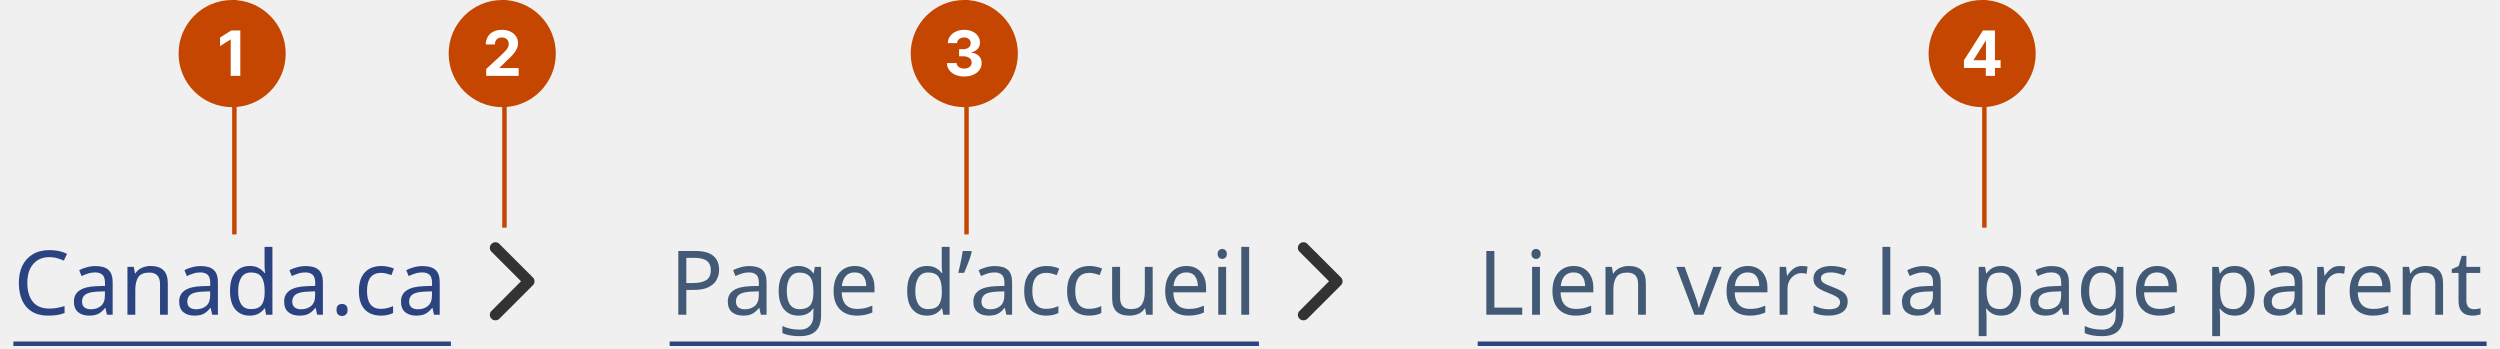
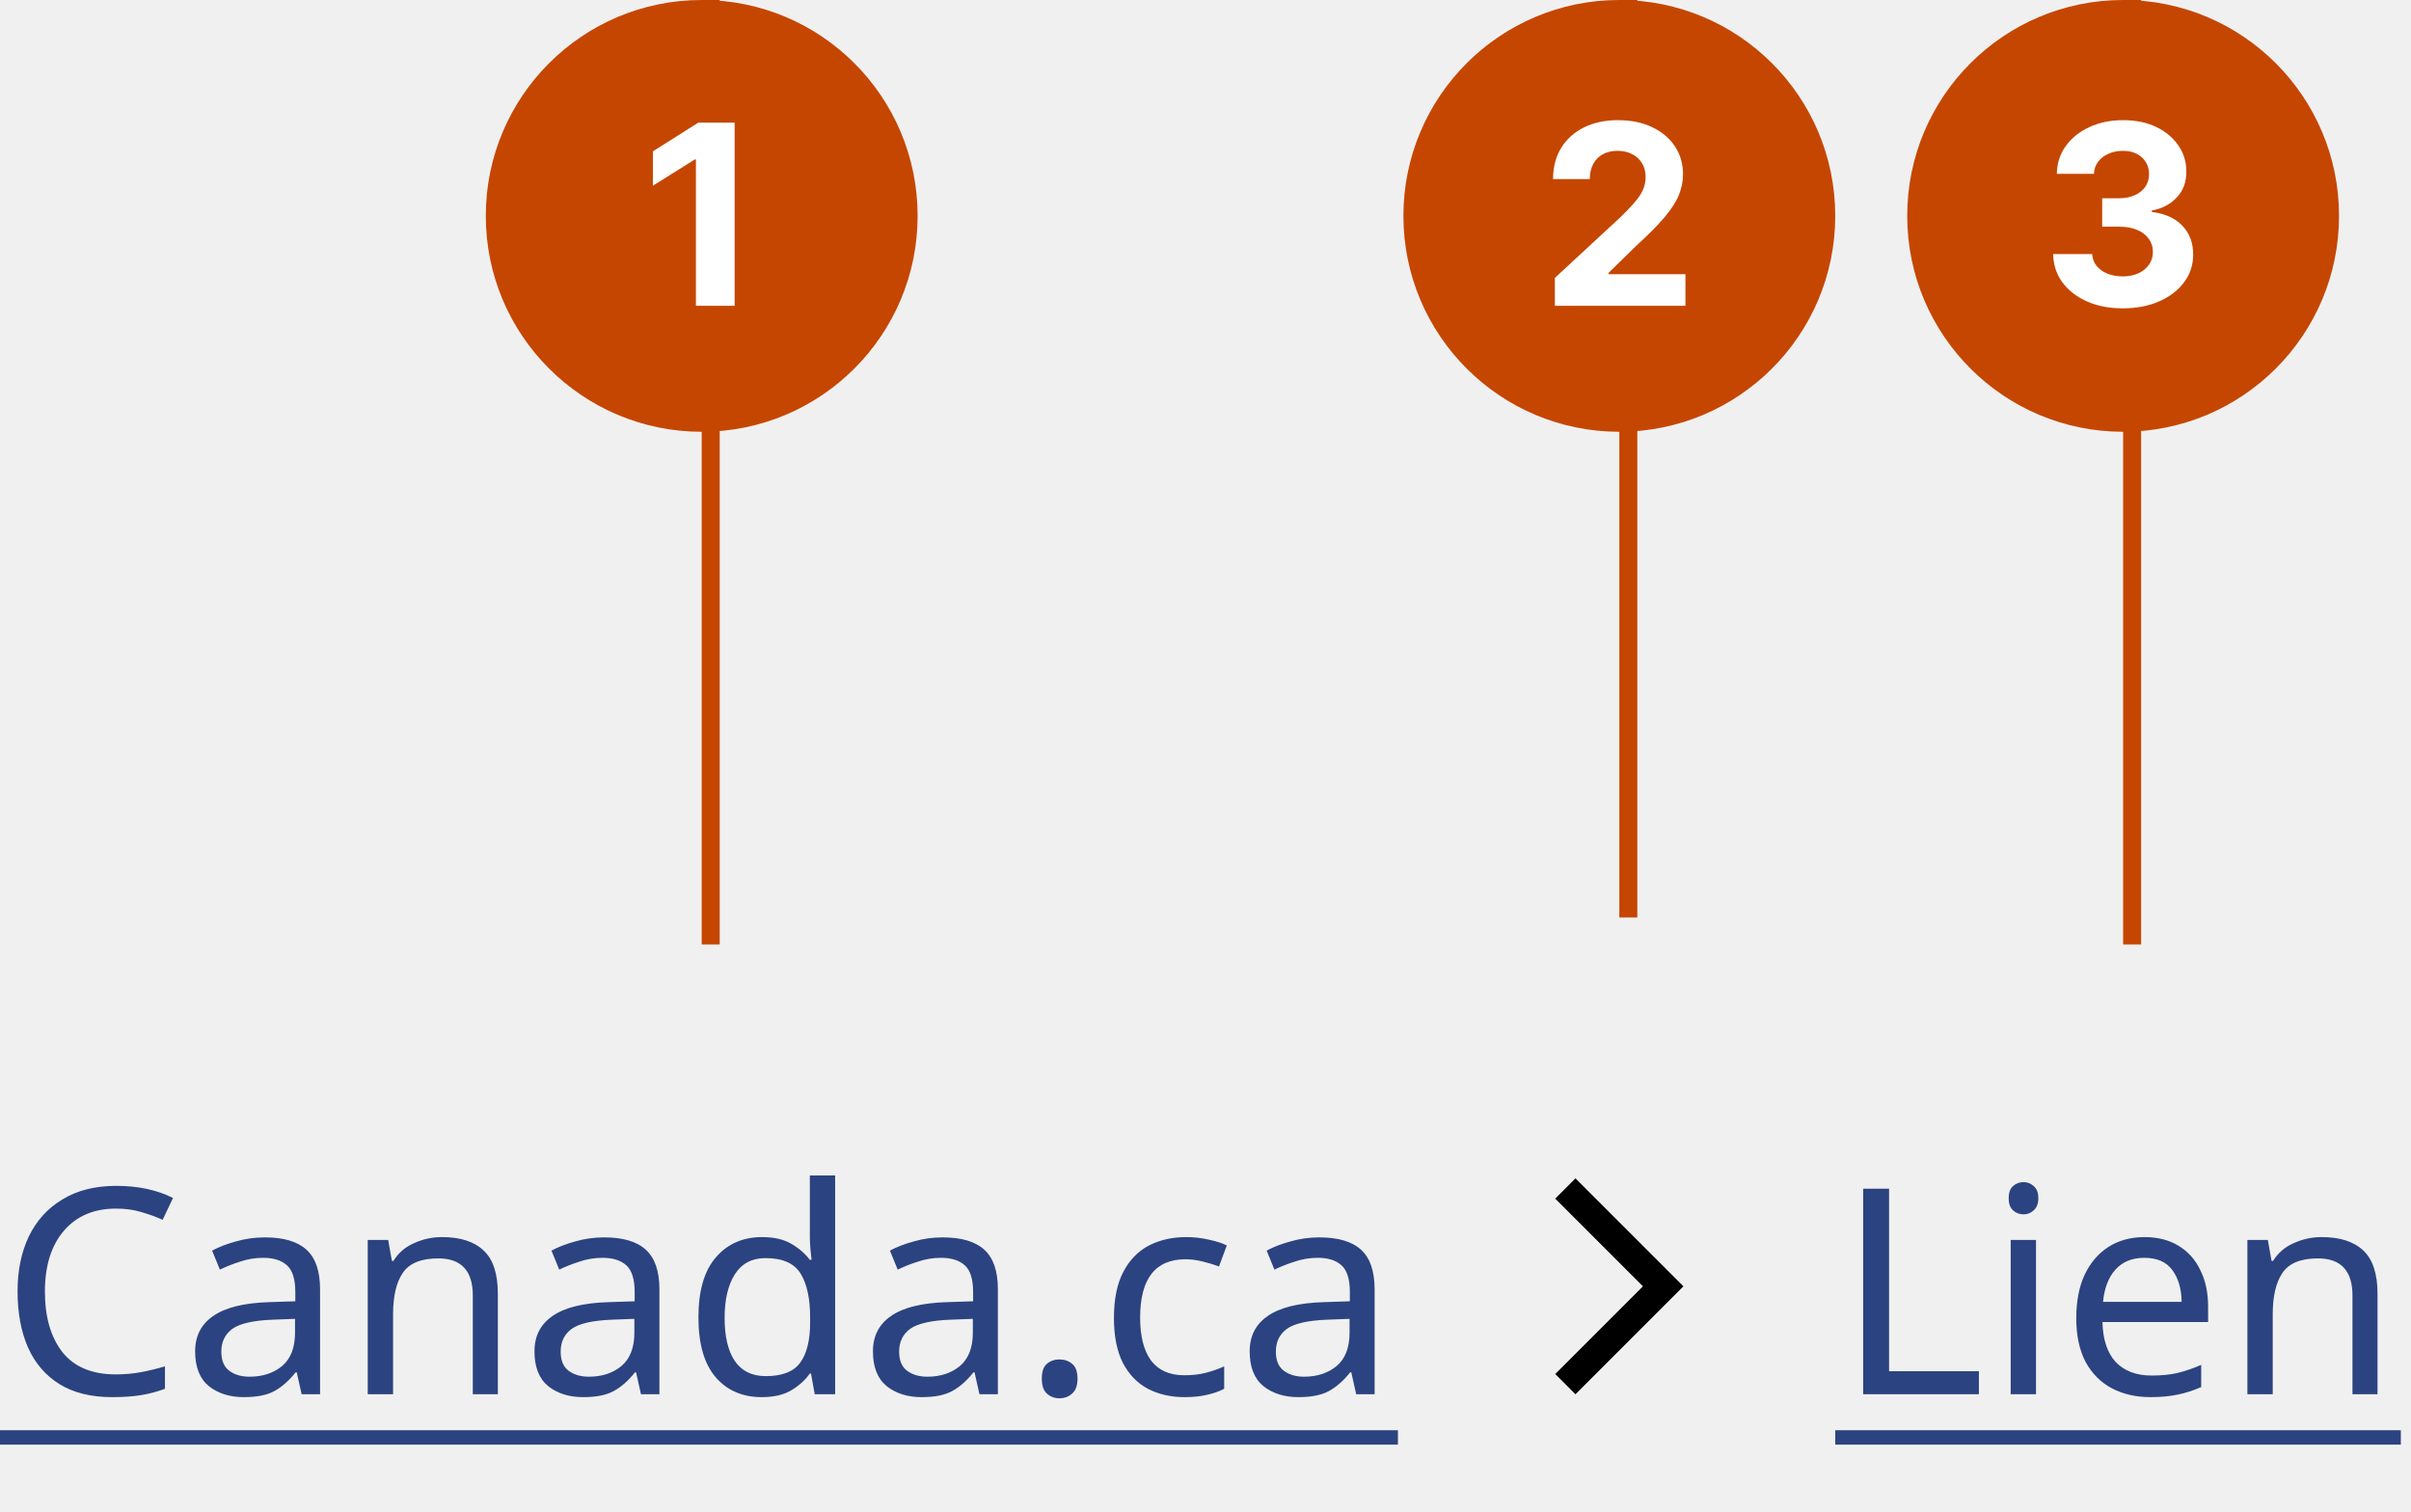
- <svg xmlns="http://www.w3.org/2000/svg" width="560" height="78" viewBox="0 0 560 78" fill="none">
-   <path d="M11.06 57.6C9.527 57.6 8.32 58.113 7.44 59.14C6.56 60.167 6.12 61.573 6.12 63.36C6.12 65.133 6.527 66.54 7.34 67.58C8.167 68.607 9.4 69.12 11.04 69.12C11.667 69.12 12.26 69.067 12.82 68.96C13.38 68.853 13.927 68.72 14.46 68.56V70.12C13.927 70.32 13.373 70.467 12.8 70.56C12.24 70.653 11.567 70.7 10.78 70.7C9.327 70.7 8.113 70.4 7.14 69.8C6.167 69.2 5.433 68.347 4.94 67.24C4.46 66.133 4.22 64.833 4.22 63.34C4.22 61.9 4.48 60.633 5 59.54C5.533 58.433 6.313 57.573 7.34 56.96C8.367 56.333 9.613 56.02 11.08 56.02C12.587 56.02 13.9 56.3 15.02 56.86L14.3 58.38C13.86 58.18 13.367 58 12.82 57.84C12.287 57.68 11.7 57.6 11.06 57.6ZM21.397 59.6C22.703 59.6 23.67 59.887 24.297 60.46C24.923 61.033 25.237 61.947 25.237 63.2V70.5H23.957L23.617 68.98H23.537C23.07 69.567 22.577 70 22.057 70.28C21.55 70.56 20.843 70.7 19.937 70.7C18.963 70.7 18.157 70.447 17.517 69.94C16.877 69.42 16.557 68.613 16.557 67.52C16.557 66.453 16.977 65.633 17.817 65.06C18.657 64.473 19.95 64.153 21.697 64.1L23.517 64.04V63.4C23.517 62.507 23.323 61.887 22.937 61.54C22.55 61.193 22.003 61.02 21.297 61.02C20.737 61.02 20.203 61.107 19.697 61.28C19.19 61.44 18.717 61.627 18.277 61.84L17.737 60.52C18.203 60.267 18.757 60.053 19.397 59.88C20.037 59.693 20.703 59.6 21.397 59.6ZM21.917 65.32C20.583 65.373 19.657 65.587 19.137 65.96C18.63 66.333 18.377 66.86 18.377 67.54C18.377 68.14 18.557 68.58 18.917 68.86C19.29 69.14 19.763 69.28 20.337 69.28C21.243 69.28 21.997 69.033 22.597 68.54C23.197 68.033 23.497 67.26 23.497 66.22V65.26L21.917 65.32ZM33.708 59.58C34.988 59.58 35.954 59.893 36.608 60.52C37.261 61.133 37.588 62.133 37.588 63.52V70.5H35.848V63.64C35.848 61.92 35.048 61.06 33.448 61.06C32.261 61.06 31.441 61.393 30.988 62.06C30.534 62.727 30.308 63.687 30.308 64.94V70.5H28.548V59.78H29.968L30.228 61.24H30.328C30.674 60.68 31.154 60.267 31.768 60C32.381 59.72 33.028 59.58 33.708 59.58ZM44.971 59.6C46.278 59.6 47.244 59.887 47.871 60.46C48.498 61.033 48.811 61.947 48.811 63.2V70.5H47.531L47.191 68.98H47.111C46.644 69.567 46.151 70 45.631 70.28C45.124 70.56 44.418 70.7 43.511 70.7C42.538 70.7 41.731 70.447 41.091 69.94C40.451 69.42 40.131 68.613 40.131 67.52C40.131 66.453 40.551 65.633 41.391 65.06C42.231 64.473 43.524 64.153 45.271 64.1L47.091 64.04V63.4C47.091 62.507 46.898 61.887 46.511 61.54C46.124 61.193 45.578 61.02 44.871 61.02C44.311 61.02 43.778 61.107 43.271 61.28C42.764 61.44 42.291 61.627 41.851 61.84L41.311 60.52C41.778 60.267 42.331 60.053 42.971 59.88C43.611 59.693 44.278 59.6 44.971 59.6ZM45.491 65.32C44.158 65.373 43.231 65.587 42.711 65.96C42.204 66.333 41.951 66.86 41.951 67.54C41.951 68.14 42.131 68.58 42.491 68.86C42.864 69.14 43.338 69.28 43.911 69.28C44.818 69.28 45.571 69.033 46.171 68.54C46.771 68.033 47.071 67.26 47.071 66.22V65.26L45.491 65.32ZM55.922 70.7C54.589 70.7 53.522 70.24 52.722 69.32C51.922 68.387 51.522 67 51.522 65.16C51.522 63.32 51.922 61.933 52.722 61C53.535 60.053 54.608 59.58 55.942 59.58C56.769 59.58 57.442 59.733 57.962 60.04C58.495 60.347 58.928 60.72 59.262 61.16H59.382C59.368 60.987 59.342 60.733 59.302 60.4C59.275 60.053 59.262 59.78 59.262 59.58V55.3H61.022V70.5H59.602L59.342 69.06H59.262C58.942 69.513 58.515 69.9 57.982 70.22C57.449 70.54 56.762 70.7 55.922 70.7ZM56.202 69.24C57.335 69.24 58.129 68.933 58.582 68.32C59.048 67.693 59.282 66.753 59.282 65.5V65.18C59.282 63.847 59.062 62.827 58.622 62.12C58.182 61.4 57.368 61.04 56.182 61.04C55.235 61.04 54.522 61.42 54.042 62.18C53.575 62.927 53.342 63.933 53.342 65.2C53.342 66.48 53.575 67.473 54.042 68.18C54.522 68.887 55.242 69.24 56.202 69.24ZM68.487 59.6C69.793 59.6 70.76 59.887 71.387 60.46C72.013 61.033 72.327 61.947 72.327 63.2V70.5H71.047L70.707 68.98H70.627C70.16 69.567 69.667 70 69.147 70.28C68.64 70.56 67.933 70.7 67.027 70.7C66.053 70.7 65.247 70.447 64.607 69.94C63.967 69.42 63.647 68.613 63.647 67.52C63.647 66.453 64.067 65.633 64.907 65.06C65.747 64.473 67.04 64.153 68.787 64.1L70.607 64.04V63.4C70.607 62.507 70.413 61.887 70.027 61.54C69.64 61.193 69.093 61.02 68.387 61.02C67.827 61.02 67.293 61.107 66.787 61.28C66.28 61.44 65.807 61.627 65.367 61.84L64.827 60.52C65.293 60.267 65.847 60.053 66.487 59.88C67.127 59.693 67.793 59.6 68.487 59.6ZM69.007 65.32C67.673 65.373 66.747 65.587 66.227 65.96C65.72 66.333 65.467 66.86 65.467 67.54C65.467 68.14 65.647 68.58 66.007 68.86C66.38 69.14 66.853 69.28 67.427 69.28C68.333 69.28 69.087 69.033 69.687 68.54C70.287 68.033 70.587 67.26 70.587 66.22V65.26L69.007 65.32ZM75.377 69.42C75.377 68.927 75.498 68.58 75.737 68.38C75.978 68.18 76.264 68.08 76.597 68.08C76.944 68.08 77.237 68.18 77.478 68.38C77.731 68.58 77.858 68.927 77.858 69.42C77.858 69.9 77.731 70.247 77.478 70.46C77.237 70.673 76.944 70.78 76.597 70.78C76.264 70.78 75.978 70.673 75.737 70.46C75.498 70.247 75.377 69.9 75.377 69.42ZM85.289 70.7C84.342 70.7 83.496 70.507 82.749 70.12C82.016 69.733 81.436 69.133 81.009 68.32C80.596 67.507 80.389 66.467 80.389 65.2C80.389 63.88 80.609 62.807 81.049 61.98C81.489 61.153 82.082 60.547 82.829 60.16C83.589 59.773 84.449 59.58 85.409 59.58C85.956 59.58 86.482 59.64 86.989 59.76C87.496 59.867 87.909 60 88.229 60.16L87.689 61.62C87.369 61.5 86.996 61.387 86.569 61.28C86.142 61.173 85.742 61.12 85.369 61.12C83.262 61.12 82.209 62.473 82.209 65.18C82.209 66.473 82.462 67.467 82.969 68.16C83.489 68.84 84.256 69.18 85.269 69.18C85.856 69.18 86.369 69.12 86.809 69C87.262 68.88 87.676 68.733 88.049 68.56V70.12C87.689 70.307 87.289 70.447 86.849 70.54C86.422 70.647 85.902 70.7 85.289 70.7ZM94.658 59.6C95.965 59.6 96.932 59.887 97.558 60.46C98.185 61.033 98.498 61.947 98.498 63.2V70.5H97.218L96.878 68.98H96.798C96.332 69.567 95.838 70 95.318 70.28C94.812 70.56 94.105 70.7 93.198 70.7C92.225 70.7 91.418 70.447 90.778 69.94C90.138 69.42 89.818 68.613 89.818 67.52C89.818 66.453 90.238 65.633 91.078 65.06C91.918 64.473 93.212 64.153 94.958 64.1L96.778 64.04V63.4C96.778 62.507 96.585 61.887 96.198 61.54C95.812 61.193 95.265 61.02 94.558 61.02C93.998 61.02 93.465 61.107 92.958 61.28C92.452 61.44 91.978 61.627 91.538 61.84L90.998 60.52C91.465 60.267 92.018 60.053 92.658 59.88C93.298 59.693 93.965 59.6 94.658 59.6ZM95.178 65.32C93.845 65.373 92.918 65.587 92.398 65.96C91.892 66.333 91.638 66.86 91.638 67.54C91.638 68.14 91.818 68.58 92.178 68.86C92.552 69.14 93.025 69.28 93.598 69.28C94.505 69.28 95.258 69.033 95.858 68.54C96.458 68.033 96.758 67.26 96.758 66.22V65.26L95.178 65.32Z" fill="#2B4380" />
-   <line x1="3" y1="77" x2="101" y2="77" stroke="#2B4380" />
-   <path d="M111 71.75C110.648 71.75 110.336 71.633 110.102 71.398C109.594 70.93 109.594 70.109 110.102 69.641L116.703 63L110.102 56.398C109.594 55.93 109.594 55.109 110.102 54.641C110.57 54.133 111.391 54.133 111.859 54.641L119.359 62.141C119.867 62.609 119.867 63.43 119.359 63.898L111.859 71.398C111.625 71.633 111.312 71.75 111 71.75Z" fill="#333333" />
-   <path d="M155.72 56.22C157.587 56.22 158.947 56.587 159.8 57.32C160.653 58.053 161.08 59.087 161.08 60.42C161.08 61.207 160.9 61.947 160.54 62.64C160.193 63.32 159.6 63.873 158.76 64.3C157.933 64.727 156.807 64.94 155.38 64.94H153.74V70.5H151.94V56.22H155.72ZM155.56 57.76H153.74V63.4H155.18C156.54 63.4 157.553 63.18 158.22 62.74C158.887 62.3 159.22 61.553 159.22 60.5C159.22 59.58 158.927 58.893 158.34 58.44C157.753 57.987 156.827 57.76 155.56 57.76ZM167.869 59.6C169.176 59.6 170.143 59.887 170.769 60.46C171.396 61.033 171.709 61.947 171.709 63.2V70.5H170.429L170.089 68.98H170.009C169.543 69.567 169.049 70 168.529 70.28C168.023 70.56 167.316 70.7 166.409 70.7C165.436 70.7 164.629 70.447 163.989 69.94C163.349 69.42 163.029 68.613 163.029 67.52C163.029 66.453 163.449 65.633 164.289 65.06C165.129 64.473 166.423 64.153 168.169 64.1L169.989 64.04V63.4C169.989 62.507 169.796 61.887 169.409 61.54C169.023 61.193 168.476 61.02 167.769 61.02C167.209 61.02 166.676 61.107 166.169 61.28C165.663 61.44 165.189 61.627 164.749 61.84L164.209 60.52C164.676 60.267 165.229 60.053 165.869 59.88C166.509 59.693 167.176 59.6 167.869 59.6ZM168.389 65.32C167.056 65.373 166.129 65.587 165.609 65.96C165.103 66.333 164.849 66.86 164.849 67.54C164.849 68.14 165.029 68.58 165.389 68.86C165.763 69.14 166.236 69.28 166.809 69.28C167.716 69.28 168.469 69.033 169.069 68.54C169.669 68.033 169.969 67.26 169.969 66.22V65.26L168.389 65.32ZM178.82 59.58C179.527 59.58 180.16 59.713 180.72 59.98C181.294 60.247 181.78 60.653 182.18 61.2H182.28L182.52 59.78H183.92V70.68C183.92 72.213 183.527 73.367 182.74 74.14C181.967 74.913 180.76 75.3 179.12 75.3C177.547 75.3 176.26 75.073 175.26 74.62V73C176.314 73.56 177.634 73.84 179.22 73.84C180.14 73.84 180.86 73.567 181.38 73.02C181.914 72.487 182.18 71.753 182.18 70.82V70.4C182.18 70.24 182.187 70.013 182.2 69.72C182.214 69.413 182.227 69.2 182.24 69.08H182.16C181.44 70.16 180.334 70.7 178.84 70.7C177.454 70.7 176.367 70.213 175.58 69.24C174.807 68.267 174.42 66.907 174.42 65.16C174.42 63.453 174.807 62.1 175.58 61.1C176.367 60.087 177.447 59.58 178.82 59.58ZM179.06 61.06C178.167 61.06 177.474 61.42 176.98 62.14C176.487 62.847 176.24 63.86 176.24 65.18C176.24 66.5 176.48 67.513 176.96 68.22C177.454 68.913 178.167 69.26 179.1 69.26C180.18 69.26 180.967 68.973 181.46 68.4C181.954 67.813 182.2 66.873 182.2 65.58V65.16C182.2 63.693 181.947 62.647 181.44 62.02C180.934 61.38 180.14 61.06 179.06 61.06ZM191.465 59.58C192.385 59.58 193.172 59.78 193.825 60.18C194.492 60.58 194.998 61.147 195.345 61.88C195.705 62.6 195.885 63.447 195.885 64.42V65.48H188.545C188.572 66.693 188.878 67.62 189.465 68.26C190.065 68.887 190.898 69.2 191.965 69.2C192.645 69.2 193.245 69.14 193.765 69.02C194.298 68.887 194.845 68.7 195.405 68.46V70C194.858 70.24 194.318 70.413 193.785 70.52C193.252 70.64 192.618 70.7 191.885 70.7C190.872 70.7 189.972 70.493 189.185 70.08C188.412 69.667 187.805 69.053 187.365 68.24C186.938 67.413 186.725 66.407 186.725 65.22C186.725 64.047 186.918 63.04 187.305 62.2C187.705 61.36 188.258 60.713 188.965 60.26C189.685 59.807 190.518 59.58 191.465 59.58ZM191.445 61.02C190.605 61.02 189.938 61.293 189.445 61.84C188.965 62.373 188.678 63.12 188.585 64.08H194.045C194.032 63.173 193.818 62.44 193.405 61.88C192.992 61.307 192.338 61.02 191.445 61.02ZM207.609 70.7C206.276 70.7 205.209 70.24 204.409 69.32C203.609 68.387 203.209 67 203.209 65.16C203.209 63.32 203.609 61.933 204.409 61C205.223 60.053 206.296 59.58 207.629 59.58C208.456 59.58 209.129 59.733 209.649 60.04C210.183 60.347 210.616 60.72 210.949 61.16H211.069C211.056 60.987 211.029 60.733 210.989 60.4C210.963 60.053 210.949 59.78 210.949 59.58V55.3H212.709V70.5H211.289L211.029 69.06H210.949C210.629 69.513 210.203 69.9 209.669 70.22C209.136 70.54 208.449 70.7 207.609 70.7ZM207.889 69.24C209.023 69.24 209.816 68.933 210.269 68.32C210.736 67.693 210.969 66.753 210.969 65.5V65.18C210.969 63.847 210.749 62.827 210.309 62.12C209.869 61.4 209.056 61.04 207.869 61.04C206.923 61.04 206.209 61.42 205.729 62.18C205.263 62.927 205.029 63.933 205.029 65.2C205.029 66.48 205.263 67.473 205.729 68.18C206.209 68.887 206.929 69.24 207.889 69.24ZM217.674 56.44C217.501 57.133 217.247 57.913 216.914 58.78C216.594 59.633 216.274 60.413 215.954 61.12H214.654C214.787 60.613 214.914 60.073 215.034 59.5C215.167 58.913 215.287 58.34 215.394 57.78C215.501 57.207 215.587 56.687 215.654 56.22H217.534L217.674 56.44ZM222.869 59.6C224.176 59.6 225.143 59.887 225.769 60.46C226.396 61.033 226.709 61.947 226.709 63.2V70.5H225.429L225.089 68.98H225.009C224.543 69.567 224.049 70 223.529 70.28C223.023 70.56 222.316 70.7 221.409 70.7C220.436 70.7 219.629 70.447 218.989 69.94C218.349 69.42 218.029 68.613 218.029 67.52C218.029 66.453 218.449 65.633 219.289 65.06C220.129 64.473 221.423 64.153 223.169 64.1L224.989 64.04V63.4C224.989 62.507 224.796 61.887 224.409 61.54C224.023 61.193 223.476 61.02 222.769 61.02C222.209 61.02 221.676 61.107 221.169 61.28C220.663 61.44 220.189 61.627 219.749 61.84L219.209 60.52C219.676 60.267 220.229 60.053 220.869 59.88C221.509 59.693 222.176 59.6 222.869 59.6ZM223.389 65.32C222.056 65.373 221.129 65.587 220.609 65.96C220.103 66.333 219.849 66.86 219.849 67.54C219.849 68.14 220.029 68.58 220.389 68.86C220.763 69.14 221.236 69.28 221.809 69.28C222.716 69.28 223.469 69.033 224.069 68.54C224.669 68.033 224.969 67.26 224.969 66.22V65.26L223.389 65.32ZM234.32 70.7C233.374 70.7 232.527 70.507 231.78 70.12C231.047 69.733 230.467 69.133 230.04 68.32C229.627 67.507 229.42 66.467 229.42 65.2C229.42 63.88 229.64 62.807 230.08 61.98C230.52 61.153 231.114 60.547 231.86 60.16C232.62 59.773 233.48 59.58 234.44 59.58C234.987 59.58 235.514 59.64 236.02 59.76C236.527 59.867 236.94 60 237.26 60.16L236.72 61.62C236.4 61.5 236.027 61.387 235.6 61.28C235.174 61.173 234.774 61.12 234.4 61.12C232.294 61.12 231.24 62.473 231.24 65.18C231.24 66.473 231.494 67.467 232 68.16C232.52 68.84 233.287 69.18 234.3 69.18C234.887 69.18 235.4 69.12 235.84 69C236.294 68.88 236.707 68.733 237.08 68.56V70.12C236.72 70.307 236.32 70.447 235.88 70.54C235.454 70.647 234.934 70.7 234.32 70.7ZM243.93 70.7C242.983 70.7 242.136 70.507 241.39 70.12C240.656 69.733 240.076 69.133 239.65 68.32C239.236 67.507 239.03 66.467 239.03 65.2C239.03 63.88 239.25 62.807 239.69 61.98C240.13 61.153 240.723 60.547 241.47 60.16C242.23 59.773 243.09 59.58 244.05 59.58C244.596 59.58 245.123 59.64 245.63 59.76C246.136 59.867 246.55 60 246.87 60.16L246.33 61.62C246.01 61.5 245.636 61.387 245.21 61.28C244.783 61.173 244.383 61.12 244.01 61.12C241.903 61.12 240.85 62.473 240.85 65.18C240.85 66.473 241.103 67.467 241.61 68.16C242.13 68.84 242.896 69.18 243.91 69.18C244.496 69.18 245.01 69.12 245.45 69C245.903 68.88 246.316 68.733 246.69 68.56V70.12C246.33 70.307 245.93 70.447 245.49 70.54C245.063 70.647 244.543 70.7 243.93 70.7ZM258.199 59.78V70.5H256.759L256.499 69.08H256.419C256.072 69.64 255.592 70.053 254.979 70.32C254.366 70.573 253.712 70.7 253.019 70.7C251.726 70.7 250.752 70.393 250.099 69.78C249.446 69.153 249.119 68.16 249.119 66.8V59.78H250.899V66.68C250.899 68.387 251.692 69.24 253.279 69.24C254.466 69.24 255.286 68.907 255.739 68.24C256.206 67.573 256.439 66.613 256.439 65.36V59.78H258.199ZM265.742 59.58C266.662 59.58 267.449 59.78 268.102 60.18C268.769 60.58 269.276 61.147 269.622 61.88C269.982 62.6 270.162 63.447 270.162 64.42V65.48H262.822C262.849 66.693 263.156 67.62 263.742 68.26C264.342 68.887 265.176 69.2 266.242 69.2C266.922 69.2 267.522 69.14 268.042 69.02C268.576 68.887 269.122 68.7 269.682 68.46V70C269.136 70.24 268.596 70.413 268.062 70.52C267.529 70.64 266.896 70.7 266.162 70.7C265.149 70.7 264.249 70.493 263.462 70.08C262.689 69.667 262.082 69.053 261.642 68.24C261.216 67.413 261.002 66.407 261.002 65.22C261.002 64.047 261.196 63.04 261.582 62.2C261.982 61.36 262.536 60.713 263.242 60.26C263.962 59.807 264.796 59.58 265.742 59.58ZM265.722 61.02C264.882 61.02 264.216 61.293 263.722 61.84C263.242 62.373 262.956 63.12 262.862 64.08H268.322C268.309 63.173 268.096 62.44 267.682 61.88C267.269 61.307 266.616 61.02 265.722 61.02ZM273.791 55.76C274.058 55.76 274.291 55.853 274.491 56.04C274.705 56.213 274.811 56.493 274.811 56.88C274.811 57.253 274.705 57.533 274.491 57.72C274.291 57.907 274.058 58 273.791 58C273.498 58 273.251 57.907 273.051 57.72C272.851 57.533 272.751 57.253 272.751 56.88C272.751 56.493 272.851 56.213 273.051 56.04C273.251 55.853 273.498 55.76 273.791 55.76ZM274.651 59.78V70.5H272.891V59.78H274.651ZM279.808 70.5H278.048V55.3H279.808V70.5Z" fill="#425A76" />
-   <line x1="150" y1="77" x2="282" y2="77" stroke="#2B4380" />
-   <path d="M292 71.75C291.648 71.75 291.336 71.633 291.102 71.398C290.594 70.93 290.594 70.109 291.102 69.641L297.703 63L291.102 56.398C290.594 55.93 290.594 55.109 291.102 54.641C291.57 54.133 292.391 54.133 292.859 54.641L300.359 62.141C300.867 62.609 300.867 63.43 300.359 63.898L292.859 71.398C292.625 71.633 292.312 71.75 292 71.75Z" fill="#333333" />
-   <path d="M332.94 70.5V56.22H334.74V68.9H340.98V70.5H332.94ZM344.088 55.76C344.355 55.76 344.588 55.853 344.788 56.04C345.002 56.213 345.108 56.493 345.108 56.88C345.108 57.253 345.002 57.533 344.788 57.72C344.588 57.907 344.355 58 344.088 58C343.795 58 343.548 57.907 343.348 57.72C343.148 57.533 343.048 57.253 343.048 56.88C343.048 56.493 343.148 56.213 343.348 56.04C343.548 55.853 343.795 55.76 344.088 55.76ZM344.948 59.78V70.5H343.188V59.78H344.948ZM352.485 59.58C353.405 59.58 354.191 59.78 354.845 60.18C355.511 60.58 356.018 61.147 356.365 61.88C356.725 62.6 356.905 63.447 356.905 64.42V65.48H349.565C349.591 66.693 349.898 67.62 350.485 68.26C351.085 68.887 351.918 69.2 352.985 69.2C353.665 69.2 354.265 69.14 354.785 69.02C355.318 68.887 355.865 68.7 356.425 68.46V70C355.878 70.24 355.338 70.413 354.805 70.52C354.271 70.64 353.638 70.7 352.905 70.7C351.891 70.7 350.991 70.493 350.205 70.08C349.431 69.667 348.825 69.053 348.385 68.24C347.958 67.413 347.745 66.407 347.745 65.22C347.745 64.047 347.938 63.04 348.325 62.2C348.725 61.36 349.278 60.713 349.985 60.26C350.705 59.807 351.538 59.58 352.485 59.58ZM352.465 61.02C351.625 61.02 350.958 61.293 350.465 61.84C349.985 62.373 349.698 63.12 349.605 64.08H355.065C355.051 63.173 354.838 62.44 354.425 61.88C354.011 61.307 353.358 61.02 352.465 61.02ZM364.794 59.58C366.074 59.58 367.04 59.893 367.694 60.52C368.347 61.133 368.674 62.133 368.674 63.52V70.5H366.934V63.64C366.934 61.92 366.134 61.06 364.534 61.06C363.347 61.06 362.527 61.393 362.074 62.06C361.62 62.727 361.394 63.687 361.394 64.94V70.5H359.634V59.78H361.054L361.314 61.24H361.414C361.76 60.68 362.24 60.267 362.854 60C363.467 59.72 364.114 59.58 364.794 59.58ZM379.552 70.5L375.492 59.78H377.372L379.652 66.1C379.759 66.393 379.872 66.72 379.992 67.08C380.112 67.44 380.219 67.787 380.312 68.12C380.406 68.44 380.472 68.713 380.512 68.94H380.592C380.646 68.713 380.719 68.433 380.812 68.1C380.919 67.767 381.032 67.42 381.152 67.06C381.286 66.7 381.399 66.38 381.492 66.1L383.772 59.78H385.652L381.572 70.5H379.552ZM391.488 59.58C392.408 59.58 393.195 59.78 393.848 60.18C394.515 60.58 395.022 61.147 395.368 61.88C395.728 62.6 395.908 63.447 395.908 64.42V65.48H388.568C388.595 66.693 388.902 67.62 389.488 68.26C390.088 68.887 390.922 69.2 391.988 69.2C392.668 69.2 393.268 69.14 393.788 69.02C394.322 68.887 394.868 68.7 395.428 68.46V70C394.882 70.24 394.342 70.413 393.808 70.52C393.275 70.64 392.642 70.7 391.908 70.7C390.895 70.7 389.995 70.493 389.208 70.08C388.435 69.667 387.828 69.053 387.388 68.24C386.962 67.413 386.748 66.407 386.748 65.22C386.748 64.047 386.942 63.04 387.328 62.2C387.728 61.36 388.282 60.713 388.988 60.26C389.708 59.807 390.542 59.58 391.488 59.58ZM391.468 61.02C390.628 61.02 389.962 61.293 389.468 61.84C388.988 62.373 388.702 63.12 388.608 64.08H394.068C394.055 63.173 393.842 62.44 393.428 61.88C393.015 61.307 392.362 61.02 391.468 61.02ZM403.638 59.58C403.838 59.58 404.051 59.593 404.278 59.62C404.518 59.633 404.724 59.66 404.898 59.7L404.678 61.32C404.504 61.28 404.311 61.247 404.098 61.22C403.898 61.193 403.704 61.18 403.518 61.18C402.971 61.18 402.458 61.333 401.978 61.64C401.498 61.933 401.111 62.353 400.818 62.9C400.538 63.433 400.398 64.06 400.398 64.78V70.5H398.638V59.78H400.078L400.278 61.74H400.358C400.704 61.153 401.151 60.647 401.698 60.22C402.244 59.793 402.891 59.58 403.638 59.58ZM413.879 67.54C413.879 68.58 413.493 69.367 412.719 69.9C411.946 70.433 410.906 70.7 409.599 70.7C408.853 70.7 408.206 70.64 407.659 70.52C407.126 70.4 406.653 70.233 406.239 70.02V68.42C406.666 68.633 407.179 68.833 407.779 69.02C408.393 69.193 409.013 69.28 409.639 69.28C410.533 69.28 411.179 69.14 411.579 68.86C411.979 68.567 412.179 68.18 412.179 67.7C412.179 67.433 412.106 67.193 411.959 66.98C411.813 66.767 411.546 66.553 411.159 66.34C410.786 66.127 410.246 65.887 409.539 65.62C408.846 65.353 408.253 65.087 407.759 64.82C407.266 64.553 406.886 64.233 406.619 63.86C406.353 63.487 406.219 63.007 406.219 62.42C406.219 61.513 406.586 60.813 407.319 60.32C408.066 59.827 409.039 59.58 410.239 59.58C410.893 59.58 411.499 59.647 412.059 59.78C412.633 59.9 413.166 60.073 413.659 60.3L413.059 61.7C412.606 61.513 412.133 61.353 411.639 61.22C411.146 61.087 410.639 61.02 410.119 61.02C409.399 61.02 408.846 61.14 408.459 61.38C408.086 61.607 407.899 61.92 407.899 62.32C407.899 62.613 407.986 62.867 408.159 63.08C408.333 63.28 408.619 63.48 409.019 63.68C409.433 63.867 409.979 64.093 410.659 64.36C411.339 64.613 411.919 64.873 412.399 65.14C412.879 65.407 413.246 65.733 413.499 66.12C413.753 66.493 413.879 66.967 413.879 67.54ZM423.425 70.5H421.665V55.3H423.425V70.5ZM430.881 59.6C432.188 59.6 433.154 59.887 433.781 60.46C434.408 61.033 434.721 61.947 434.721 63.2V70.5H433.441L433.101 68.98H433.021C432.554 69.567 432.061 70 431.541 70.28C431.034 70.56 430.328 70.7 429.421 70.7C428.448 70.7 427.641 70.447 427.001 69.94C426.361 69.42 426.041 68.613 426.041 67.52C426.041 66.453 426.461 65.633 427.301 65.06C428.141 64.473 429.434 64.153 431.181 64.1L433.001 64.04V63.4C433.001 62.507 432.808 61.887 432.421 61.54C432.034 61.193 431.488 61.02 430.781 61.02C430.221 61.02 429.688 61.107 429.181 61.28C428.674 61.44 428.201 61.627 427.761 61.84L427.221 60.52C427.688 60.267 428.241 60.053 428.881 59.88C429.521 59.693 430.188 59.6 430.881 59.6ZM431.401 65.32C430.068 65.373 429.141 65.587 428.621 65.96C428.114 66.333 427.861 66.86 427.861 67.54C427.861 68.14 428.041 68.58 428.401 68.86C428.774 69.14 429.248 69.28 429.821 69.28C430.728 69.28 431.481 69.033 432.081 68.54C432.681 68.033 432.981 67.26 432.981 66.22V65.26L431.401 65.32ZM448.327 59.58C449.647 59.58 450.707 60.04 451.507 60.96C452.321 61.88 452.727 63.267 452.727 65.12C452.727 66.947 452.321 68.333 451.507 69.28C450.707 70.227 449.641 70.7 448.307 70.7C447.481 70.7 446.794 70.547 446.247 70.24C445.714 69.92 445.294 69.553 444.987 69.14H444.867C444.894 69.367 444.921 69.653 444.947 70C444.974 70.347 444.987 70.647 444.987 70.9V75.3H443.227V59.78H444.667L444.907 61.24H444.987C445.307 60.773 445.727 60.38 446.247 60.06C446.767 59.74 447.461 59.58 448.327 59.58ZM448.007 61.06C446.914 61.06 446.141 61.367 445.687 61.98C445.247 62.593 445.014 63.527 444.987 64.78V65.12C444.987 66.44 445.201 67.46 445.627 68.18C446.067 68.887 446.874 69.24 448.047 69.24C448.701 69.24 449.234 69.06 449.647 68.7C450.074 68.34 450.387 67.853 450.587 67.24C450.801 66.613 450.907 65.9 450.907 65.1C450.907 63.873 450.667 62.893 450.187 62.16C449.721 61.427 448.994 61.06 448.007 61.06ZM459.592 59.6C460.899 59.6 461.865 59.887 462.492 60.46C463.119 61.033 463.432 61.947 463.432 63.2V70.5H462.152L461.812 68.98H461.732C461.265 69.567 460.772 70 460.252 70.28C459.745 70.56 459.039 70.7 458.132 70.7C457.159 70.7 456.352 70.447 455.712 69.94C455.072 69.42 454.752 68.613 454.752 67.52C454.752 66.453 455.172 65.633 456.012 65.06C456.852 64.473 458.145 64.153 459.892 64.1L461.712 64.04V63.4C461.712 62.507 461.519 61.887 461.132 61.54C460.745 61.193 460.199 61.02 459.492 61.02C458.932 61.02 458.399 61.107 457.892 61.28C457.385 61.44 456.912 61.627 456.472 61.84L455.932 60.52C456.399 60.267 456.952 60.053 457.592 59.88C458.232 59.693 458.899 59.6 459.592 59.6ZM460.112 65.32C458.779 65.373 457.852 65.587 457.332 65.96C456.825 66.333 456.572 66.86 456.572 67.54C456.572 68.14 456.752 68.58 457.112 68.86C457.485 69.14 457.959 69.28 458.532 69.28C459.439 69.28 460.192 69.033 460.792 68.54C461.392 68.033 461.692 67.26 461.692 66.22V65.26L460.112 65.32ZM470.543 59.58C471.25 59.58 471.883 59.713 472.443 59.98C473.016 60.247 473.503 60.653 473.903 61.2H474.003L474.243 59.78H475.643V70.68C475.643 72.213 475.25 73.367 474.463 74.14C473.69 74.913 472.483 75.3 470.843 75.3C469.27 75.3 467.983 75.073 466.983 74.62V73C468.036 73.56 469.356 73.84 470.943 73.84C471.863 73.84 472.583 73.567 473.103 73.02C473.636 72.487 473.903 71.753 473.903 70.82V70.4C473.903 70.24 473.91 70.013 473.923 69.72C473.936 69.413 473.95 69.2 473.963 69.08H473.883C473.163 70.16 472.056 70.7 470.563 70.7C469.176 70.7 468.09 70.213 467.303 69.24C466.53 68.267 466.143 66.907 466.143 65.16C466.143 63.453 466.53 62.1 467.303 61.1C468.09 60.087 469.17 59.58 470.543 59.58ZM470.783 61.06C469.89 61.06 469.196 61.42 468.703 62.14C468.21 62.847 467.963 63.86 467.963 65.18C467.963 66.5 468.203 67.513 468.683 68.22C469.176 68.913 469.89 69.26 470.823 69.26C471.903 69.26 472.69 68.973 473.183 68.4C473.676 67.813 473.923 66.873 473.923 65.58V65.16C473.923 63.693 473.67 62.647 473.163 62.02C472.656 61.38 471.863 61.06 470.783 61.06ZM483.188 59.58C484.108 59.58 484.894 59.78 485.548 60.18C486.214 60.58 486.721 61.147 487.068 61.88C487.428 62.6 487.608 63.447 487.608 64.42V65.48H480.268C480.294 66.693 480.601 67.62 481.188 68.26C481.788 68.887 482.621 69.2 483.688 69.2C484.368 69.2 484.968 69.14 485.488 69.02C486.021 68.887 486.568 68.7 487.128 68.46V70C486.581 70.24 486.041 70.413 485.508 70.52C484.974 70.64 484.341 70.7 483.608 70.7C482.594 70.7 481.694 70.493 480.908 70.08C480.134 69.667 479.528 69.053 479.088 68.24C478.661 67.413 478.448 66.407 478.448 65.22C478.448 64.047 478.641 63.04 479.028 62.2C479.428 61.36 479.981 60.713 480.688 60.26C481.408 59.807 482.241 59.58 483.188 59.58ZM483.168 61.02C482.328 61.02 481.661 61.293 481.168 61.84C480.688 62.373 480.401 63.12 480.308 64.08H485.768C485.754 63.173 485.541 62.44 485.128 61.88C484.714 61.307 484.061 61.02 483.168 61.02ZM500.632 59.58C501.952 59.58 503.012 60.04 503.812 60.96C504.625 61.88 505.032 63.267 505.032 65.12C505.032 66.947 504.625 68.333 503.812 69.28C503.012 70.227 501.945 70.7 500.612 70.7C499.785 70.7 499.099 70.547 498.552 70.24C498.019 69.92 497.599 69.553 497.292 69.14H497.172C497.199 69.367 497.225 69.653 497.252 70C497.279 70.347 497.292 70.647 497.292 70.9V75.3H495.532V59.78H496.972L497.212 61.24H497.292C497.612 60.773 498.032 60.38 498.552 60.06C499.072 59.74 499.765 59.58 500.632 59.58ZM500.312 61.06C499.219 61.06 498.445 61.367 497.992 61.98C497.552 62.593 497.319 63.527 497.292 64.78V65.12C497.292 66.44 497.505 67.46 497.932 68.18C498.372 68.887 499.179 69.24 500.352 69.24C501.005 69.24 501.539 69.06 501.952 68.7C502.379 68.34 502.692 67.853 502.892 67.24C503.105 66.613 503.212 65.9 503.212 65.1C503.212 63.873 502.972 62.893 502.492 62.16C502.025 61.427 501.299 61.06 500.312 61.06ZM511.897 59.6C513.203 59.6 514.17 59.887 514.797 60.46C515.423 61.033 515.737 61.947 515.737 63.2V70.5H514.457L514.117 68.98H514.037C513.57 69.567 513.077 70 512.557 70.28C512.05 70.56 511.343 70.7 510.437 70.7C509.463 70.7 508.657 70.447 508.017 69.94C507.377 69.42 507.057 68.613 507.057 67.52C507.057 66.453 507.477 65.633 508.317 65.06C509.157 64.473 510.45 64.153 512.197 64.1L514.017 64.04V63.4C514.017 62.507 513.823 61.887 513.437 61.54C513.05 61.193 512.503 61.02 511.797 61.02C511.237 61.02 510.703 61.107 510.197 61.28C509.69 61.44 509.217 61.627 508.777 61.84L508.237 60.52C508.703 60.267 509.257 60.053 509.897 59.88C510.537 59.693 511.203 59.6 511.897 59.6ZM512.417 65.32C511.083 65.373 510.157 65.587 509.637 65.96C509.13 66.333 508.877 66.86 508.877 67.54C508.877 68.14 509.057 68.58 509.417 68.86C509.79 69.14 510.263 69.28 510.837 69.28C511.743 69.28 512.497 69.033 513.097 68.54C513.697 68.033 513.997 67.26 513.997 66.22V65.26L512.417 65.32ZM524.048 59.58C524.248 59.58 524.461 59.593 524.688 59.62C524.928 59.633 525.134 59.66 525.308 59.7L525.088 61.32C524.914 61.28 524.721 61.247 524.508 61.22C524.308 61.193 524.114 61.18 523.928 61.18C523.381 61.18 522.868 61.333 522.388 61.64C521.908 61.933 521.521 62.353 521.228 62.9C520.948 63.433 520.808 64.06 520.808 64.78V70.5H519.048V59.78H520.488L520.688 61.74H520.768C521.114 61.153 521.561 60.647 522.108 60.22C522.654 59.793 523.301 59.58 524.048 59.58ZM531.059 59.58C531.979 59.58 532.765 59.78 533.419 60.18C534.085 60.58 534.592 61.147 534.939 61.88C535.299 62.6 535.479 63.447 535.479 64.42V65.48H528.139C528.165 66.693 528.472 67.62 529.059 68.26C529.659 68.887 530.492 69.2 531.559 69.2C532.239 69.2 532.839 69.14 533.359 69.02C533.892 68.887 534.439 68.7 534.999 68.46V70C534.452 70.24 533.912 70.413 533.379 70.52C532.845 70.64 532.212 70.7 531.479 70.7C530.465 70.7 529.565 70.493 528.779 70.08C528.005 69.667 527.399 69.053 526.959 68.24C526.532 67.413 526.319 66.407 526.319 65.22C526.319 64.047 526.512 63.04 526.899 62.2C527.299 61.36 527.852 60.713 528.559 60.26C529.279 59.807 530.112 59.58 531.059 59.58ZM531.039 61.02C530.199 61.02 529.532 61.293 529.039 61.84C528.559 62.373 528.272 63.12 528.179 64.08H533.639C533.625 63.173 533.412 62.44 532.999 61.88C532.585 61.307 531.932 61.02 531.039 61.02ZM543.368 59.58C544.648 59.58 545.614 59.893 546.268 60.52C546.921 61.133 547.248 62.133 547.248 63.52V70.5H545.508V63.64C545.508 61.92 544.708 61.06 543.108 61.06C541.921 61.06 541.101 61.393 540.648 62.06C540.194 62.727 539.968 63.687 539.968 64.94V70.5H538.208V59.78H539.628L539.888 61.24H539.988C540.334 60.68 540.814 60.267 541.428 60C542.041 59.72 542.688 59.58 543.368 59.58ZM554.151 69.26C554.418 69.26 554.691 69.24 554.971 69.2C555.251 69.147 555.478 69.093 555.651 69.04V70.38C555.464 70.473 555.198 70.547 554.851 70.6C554.504 70.667 554.171 70.7 553.851 70.7C553.291 70.7 552.771 70.607 552.291 70.42C551.824 70.22 551.444 69.88 551.151 69.4C550.858 68.92 550.711 68.247 550.711 67.38V61.14H549.191V60.3L550.731 59.6L551.431 57.32H552.471V59.78H555.571V61.14H552.471V67.34C552.471 67.993 552.624 68.48 552.931 68.8C553.251 69.107 553.658 69.26 554.151 69.26Z" fill="#425A76" />
-   <line x1="331" y1="77" x2="557" y2="77" stroke="#2B4380" />
-   <g clip-path="url(#clip0_7239_17723)">
-     <rect x="444" width="1" height="51" fill="#C54600" />
-     <g clip-path="url(#clip1_7239_17723)">
-       <rect x="432" width="24" height="24" rx="12" fill="#C54600" />
-       <path d="M439.927 15.21V13.515L444.178 6.818H445.639V9.165H444.774L442.095 13.405V13.485H448.135V15.21H439.927ZM444.814 17V14.693L444.854 13.943V6.818H446.872V17H444.814Z" fill="white" />
+ <svg xmlns="http://www.w3.org/2000/svg" width="134" height="84" viewBox="0 0 134 84" fill="none">
+   <path d="M6.448 67.18C5.221 67.18 4.256 67.591 3.552 68.412C2.848 69.233 2.496 70.359 2.496 71.788C2.496 73.207 2.821 74.332 3.472 75.164C4.133 75.985 5.12 76.396 6.432 76.396C6.933 76.396 7.408 76.353 7.856 76.268C8.304 76.183 8.741 76.076 9.168 75.948V77.196C8.741 77.356 8.299 77.473 7.84 77.548C7.392 77.623 6.853 77.66 6.224 77.66C5.061 77.66 4.091 77.42 3.312 76.94C2.533 76.46 1.947 75.777 1.552 74.892C1.168 74.007 0.976 72.967 0.976 71.772C0.976 70.62 1.184 69.607 1.6 68.732C2.027 67.847 2.651 67.159 3.472 66.668C4.293 66.167 5.291 65.916 6.464 65.916C7.669 65.916 8.72 66.14 9.616 66.588L9.04 67.804C8.688 67.644 8.293 67.5 7.856 67.372C7.429 67.244 6.96 67.18 6.448 67.18ZM14.717 68.78C15.763 68.78 16.536 69.009 17.037 69.468C17.539 69.927 17.789 70.657 17.789 71.66V77.5H16.765L16.493 76.284H16.429C16.056 76.753 15.661 77.1 15.245 77.324C14.84 77.548 14.275 77.66 13.549 77.66C12.771 77.66 12.125 77.457 11.613 77.052C11.101 76.636 10.845 75.991 10.845 75.116C10.845 74.263 11.181 73.607 11.853 73.148C12.525 72.679 13.56 72.423 14.957 72.38L16.413 72.332V71.82C16.413 71.105 16.259 70.609 15.949 70.332C15.64 70.055 15.203 69.916 14.637 69.916C14.189 69.916 13.763 69.985 13.357 70.124C12.952 70.252 12.573 70.401 12.221 70.572L11.789 69.516C12.163 69.313 12.605 69.143 13.117 69.004C13.629 68.855 14.163 68.78 14.717 68.78ZM15.133 73.356C14.067 73.399 13.325 73.569 12.909 73.868C12.504 74.167 12.301 74.588 12.301 75.132C12.301 75.612 12.445 75.964 12.733 76.188C13.032 76.412 13.411 76.524 13.869 76.524C14.595 76.524 15.197 76.327 15.677 75.932C16.157 75.527 16.397 74.908 16.397 74.076V73.308L15.133 73.356ZM24.566 68.764C25.59 68.764 26.363 69.015 26.886 69.516C27.409 70.007 27.67 70.807 27.67 71.916V77.5H26.278V72.012C26.278 70.636 25.638 69.948 24.358 69.948C23.409 69.948 22.753 70.215 22.39 70.748C22.027 71.281 21.846 72.049 21.846 73.052V77.5H20.438V68.924H21.574L21.782 70.092H21.862C22.14 69.644 22.523 69.313 23.014 69.1C23.505 68.876 24.022 68.764 24.566 68.764ZM33.577 68.78C34.622 68.78 35.395 69.009 35.897 69.468C36.398 69.927 36.649 70.657 36.649 71.66V77.5H35.625L35.353 76.284H35.289C34.915 76.753 34.521 77.1 34.105 77.324C33.699 77.548 33.134 77.66 32.409 77.66C31.63 77.66 30.985 77.457 30.473 77.052C29.961 76.636 29.705 75.991 29.705 75.116C29.705 74.263 30.041 73.607 30.713 73.148C31.385 72.679 32.419 72.423 33.817 72.38L35.273 72.332V71.82C35.273 71.105 35.118 70.609 34.809 70.332C34.499 70.055 34.062 69.916 33.497 69.916C33.049 69.916 32.622 69.985 32.217 70.124C31.811 70.252 31.433 70.401 31.081 70.572L30.649 69.516C31.022 69.313 31.465 69.143 31.977 69.004C32.489 68.855 33.022 68.78 33.577 68.78ZM33.993 73.356C32.926 73.399 32.185 73.569 31.769 73.868C31.363 74.167 31.161 74.588 31.161 75.132C31.161 75.612 31.305 75.964 31.593 76.188C31.891 76.412 32.27 76.524 32.729 76.524C33.454 76.524 34.057 76.327 34.537 75.932C35.017 75.527 35.257 74.908 35.257 74.076V73.308L33.993 73.356ZM42.337 77.66C41.271 77.66 40.417 77.292 39.778 76.556C39.138 75.809 38.818 74.7 38.818 73.228C38.818 71.756 39.138 70.647 39.778 69.9C40.428 69.143 41.287 68.764 42.353 68.764C43.015 68.764 43.553 68.887 43.969 69.132C44.396 69.377 44.743 69.676 45.01 70.028H45.105C45.095 69.889 45.074 69.687 45.041 69.42C45.02 69.143 45.01 68.924 45.01 68.764V65.34H46.417V77.5H45.282L45.074 76.348H45.01C44.754 76.711 44.412 77.02 43.986 77.276C43.559 77.532 43.01 77.66 42.337 77.66ZM42.562 76.492C43.468 76.492 44.103 76.247 44.465 75.756C44.839 75.255 45.026 74.503 45.026 73.5V73.244C45.026 72.177 44.849 71.361 44.498 70.796C44.145 70.22 43.495 69.932 42.545 69.932C41.788 69.932 41.218 70.236 40.834 70.844C40.46 71.441 40.273 72.247 40.273 73.26C40.273 74.284 40.46 75.079 40.834 75.644C41.218 76.209 41.794 76.492 42.562 76.492ZM52.389 68.78C53.435 68.78 54.208 69.009 54.709 69.468C55.211 69.927 55.461 70.657 55.461 71.66V77.5H54.437L54.165 76.284H54.101C53.728 76.753 53.333 77.1 52.917 77.324C52.512 77.548 51.947 77.66 51.221 77.66C50.443 77.66 49.797 77.457 49.285 77.052C48.773 76.636 48.517 75.991 48.517 75.116C48.517 74.263 48.853 73.607 49.525 73.148C50.197 72.679 51.232 72.423 52.629 72.38L54.085 72.332V71.82C54.085 71.105 53.931 70.609 53.621 70.332C53.312 70.055 52.875 69.916 52.309 69.916C51.861 69.916 51.435 69.985 51.029 70.124C50.624 70.252 50.245 70.401 49.893 70.572L49.461 69.516C49.835 69.313 50.277 69.143 50.789 69.004C51.301 68.855 51.835 68.78 52.389 68.78ZM52.805 73.356C51.739 73.399 50.997 73.569 50.581 73.868C50.176 74.167 49.973 74.588 49.973 75.132C49.973 75.612 50.117 75.964 50.405 76.188C50.704 76.412 51.083 76.524 51.541 76.524C52.267 76.524 52.869 76.327 53.349 75.932C53.829 75.527 54.069 74.908 54.069 74.076V73.308L52.805 73.356ZM57.902 76.636C57.902 76.241 57.998 75.964 58.19 75.804C58.382 75.644 58.611 75.564 58.878 75.564C59.155 75.564 59.39 75.644 59.582 75.804C59.785 75.964 59.886 76.241 59.886 76.636C59.886 77.02 59.785 77.297 59.582 77.468C59.39 77.639 59.155 77.724 58.878 77.724C58.611 77.724 58.382 77.639 58.19 77.468C57.998 77.297 57.902 77.02 57.902 76.636ZM65.831 77.66C65.074 77.66 64.397 77.505 63.799 77.196C63.213 76.887 62.749 76.407 62.407 75.756C62.077 75.105 61.911 74.273 61.911 73.26C61.911 72.204 62.087 71.345 62.439 70.684C62.791 70.023 63.266 69.537 63.863 69.228C64.471 68.919 65.159 68.764 65.927 68.764C66.365 68.764 66.786 68.812 67.191 68.908C67.597 68.993 67.927 69.1 68.183 69.228L67.751 70.396C67.495 70.3 67.197 70.209 66.855 70.124C66.514 70.039 66.194 69.996 65.895 69.996C64.21 69.996 63.367 71.079 63.367 73.244C63.367 74.279 63.57 75.073 63.975 75.628C64.391 76.172 65.005 76.444 65.815 76.444C66.285 76.444 66.695 76.396 67.047 76.3C67.41 76.204 67.741 76.087 68.039 75.948V77.196C67.751 77.345 67.431 77.457 67.079 77.532C66.738 77.617 66.322 77.66 65.831 77.66ZM73.327 68.78C74.372 68.78 75.145 69.009 75.647 69.468C76.148 69.927 76.399 70.657 76.399 71.66V77.5H75.375L75.103 76.284H75.039C74.665 76.753 74.271 77.1 73.855 77.324C73.449 77.548 72.884 77.66 72.159 77.66C71.38 77.66 70.735 77.457 70.223 77.052C69.711 76.636 69.455 75.991 69.455 75.116C69.455 74.263 69.791 73.607 70.463 73.148C71.135 72.679 72.169 72.423 73.567 72.38L75.023 72.332V71.82C75.023 71.105 74.868 70.609 74.559 70.332C74.249 70.055 73.812 69.916 73.247 69.916C72.799 69.916 72.372 69.985 71.967 70.124C71.561 70.252 71.183 70.401 70.831 70.572L70.399 69.516C70.772 69.313 71.215 69.143 71.727 69.004C72.239 68.855 72.772 68.78 73.327 68.78ZM73.743 73.356C72.676 73.399 71.935 73.569 71.519 73.868C71.113 74.167 70.911 74.588 70.911 75.132C70.911 75.612 71.055 75.964 71.343 76.188C71.641 76.412 72.02 76.524 72.479 76.524C73.204 76.524 73.807 76.327 74.287 75.932C74.767 75.527 75.007 74.908 75.007 74.076V73.308L73.743 73.356Z" fill="#2B4380" />
+   <path d="M0 79.5H77.695V80.3H0V79.5Z" fill="#2B4380" />
+   <path d="M91.312 71.5L86.438 76.375L87.562 77.5L93.562 71.5L87.562 65.5L86.438 66.625L91.312 71.5Z" fill="black" />
+   <path d="M103.552 77.5V66.076H104.992V76.22H109.984V77.5H103.552ZM112.471 65.708C112.684 65.708 112.871 65.783 113.031 65.932C113.201 66.071 113.287 66.295 113.287 66.604C113.287 66.903 113.201 67.127 113.031 67.276C112.871 67.425 112.684 67.5 112.471 67.5C112.236 67.5 112.039 67.425 111.879 67.276C111.719 67.127 111.639 66.903 111.639 66.604C111.639 66.295 111.719 66.071 111.879 65.932C112.039 65.783 112.236 65.708 112.471 65.708ZM113.159 68.924V77.5H111.751V68.924H113.159ZM119.188 68.764C119.924 68.764 120.553 68.924 121.076 69.244C121.609 69.564 122.014 70.017 122.292 70.604C122.58 71.18 122.724 71.857 122.724 72.636V73.484H116.852C116.873 74.455 117.118 75.196 117.588 75.708C118.068 76.209 118.734 76.46 119.588 76.46C120.132 76.46 120.612 76.412 121.028 76.316C121.454 76.209 121.892 76.06 122.34 75.868V77.1C121.902 77.292 121.47 77.431 121.044 77.516C120.617 77.612 120.11 77.66 119.524 77.66C118.713 77.66 117.993 77.495 117.364 77.164C116.745 76.833 116.26 76.343 115.908 75.692C115.566 75.031 115.396 74.225 115.396 73.276C115.396 72.337 115.55 71.532 115.86 70.86C116.18 70.188 116.622 69.671 117.188 69.308C117.764 68.945 118.43 68.764 119.188 68.764ZM119.172 69.916C118.5 69.916 117.966 70.135 117.572 70.572C117.188 70.999 116.958 71.596 116.884 72.364H121.252C121.241 71.639 121.07 71.052 120.74 70.604C120.409 70.145 119.886 69.916 119.172 69.916ZM129.035 68.764C130.059 68.764 130.832 69.015 131.355 69.516C131.878 70.007 132.139 70.807 132.139 71.916V77.5H130.747V72.012C130.747 70.636 130.107 69.948 128.827 69.948C127.878 69.948 127.222 70.215 126.859 70.748C126.496 71.281 126.315 72.049 126.315 73.052V77.5H124.907V68.924H126.043L126.251 70.092H126.331C126.608 69.644 126.992 69.313 127.483 69.1C127.974 68.876 128.491 68.764 129.035 68.764Z" fill="#2B4380" />
+   <path d="M102 79.5H133.435V80.3H102V79.5Z" fill="#2B4380" />
+   <g clip-path="url(#clip0_6501_2022)">
+     <rect x="118" width="1" height="52.5" fill="#C54600" />
+     <g clip-path="url(#clip1_6501_2022)">
+       <rect x="106" width="24" height="24" rx="12" fill="#C54600" />
+       <path d="M117.975 17.139C117.232 17.139 116.571 17.012 115.991 16.756C115.414 16.498 114.958 16.143 114.624 15.693C114.292 15.238 114.122 14.715 114.112 14.121H116.279C116.292 14.37 116.374 14.589 116.523 14.778C116.675 14.963 116.877 15.107 117.129 15.21C117.381 15.313 117.665 15.364 117.979 15.364C118.308 15.364 118.598 15.306 118.85 15.19C119.101 15.074 119.299 14.914 119.441 14.708C119.584 14.503 119.655 14.266 119.655 13.997C119.655 13.725 119.579 13.485 119.426 13.276C119.277 13.064 119.062 12.898 118.78 12.779C118.502 12.66 118.17 12.6 117.786 12.6H116.836V11.019H117.786C118.11 11.019 118.397 10.963 118.646 10.85C118.898 10.738 119.093 10.582 119.232 10.383C119.372 10.181 119.441 9.945 119.441 9.677C119.441 9.422 119.38 9.198 119.257 9.006C119.138 8.81 118.969 8.658 118.75 8.548C118.535 8.439 118.283 8.384 117.994 8.384C117.703 8.384 117.436 8.437 117.194 8.543C116.952 8.646 116.758 8.794 116.612 8.986C116.466 9.178 116.389 9.403 116.379 9.662H114.315C114.325 9.075 114.493 8.558 114.818 8.111C115.142 7.663 115.58 7.314 116.13 7.062C116.684 6.807 117.308 6.679 118.004 6.679C118.707 6.679 119.322 6.807 119.849 7.062C120.376 7.317 120.785 7.662 121.077 8.096C121.372 8.527 121.518 9.011 121.514 9.548C121.518 10.118 121.34 10.593 120.982 10.974C120.628 11.356 120.165 11.598 119.595 11.7V11.78C120.344 11.876 120.914 12.136 121.305 12.56C121.7 12.981 121.895 13.508 121.892 14.141C121.895 14.721 121.728 15.237 121.39 15.688C121.055 16.138 120.593 16.493 120.003 16.751C119.413 17.01 118.737 17.139 117.975 17.139Z" fill="white" />
    </g>
  </g>
-   <g clip-path="url(#clip2_7239_17723)">
-     <rect x="216" width="1" height="52.5" fill="#C54600" />
-     <g clip-path="url(#clip3_7239_17723)">
-       <rect x="204" width="24" height="24" rx="12" fill="#C54600" />
-       <path d="M215.975 17.139C215.232 17.139 214.571 17.012 213.991 16.756C213.414 16.498 212.958 16.143 212.624 15.693C212.292 15.238 212.122 14.715 212.112 14.121H214.279C214.292 14.37 214.374 14.589 214.523 14.778C214.675 14.963 214.877 15.107 215.129 15.21C215.381 15.313 215.665 15.364 215.979 15.364C216.308 15.364 216.598 15.306 216.85 15.19C217.101 15.074 217.299 14.914 217.441 14.708C217.584 14.503 217.655 14.266 217.655 13.997C217.655 13.725 217.579 13.485 217.426 13.276C217.277 13.064 217.062 12.898 216.78 12.779C216.502 12.66 216.17 12.6 215.786 12.6H214.836V11.019H215.786C216.11 11.019 216.397 10.963 216.646 10.85C216.898 10.738 217.093 10.582 217.232 10.383C217.372 10.181 217.441 9.945 217.441 9.677C217.441 9.422 217.38 9.198 217.257 9.006C217.138 8.81 216.969 8.658 216.75 8.548C216.535 8.439 216.283 8.384 215.994 8.384C215.703 8.384 215.436 8.437 215.194 8.543C214.952 8.646 214.758 8.794 214.612 8.986C214.466 9.178 214.389 9.403 214.379 9.662H212.315C212.325 9.075 212.493 8.558 212.818 8.111C213.142 7.663 213.58 7.314 214.13 7.062C214.684 6.807 215.308 6.679 216.004 6.679C216.707 6.679 217.322 6.807 217.849 7.062C218.376 7.317 218.785 7.662 219.077 8.096C219.372 8.527 219.518 9.011 219.514 9.548C219.518 10.118 219.34 10.593 218.982 10.974C218.628 11.356 218.165 11.598 217.595 11.7V11.78C218.344 11.876 218.914 12.136 219.305 12.56C219.7 12.981 219.895 13.508 219.892 14.141C219.895 14.721 219.728 15.237 219.39 15.688C219.055 16.138 218.593 16.493 218.003 16.751C217.413 17.01 216.737 17.139 215.975 17.139Z" fill="white" />
+   <g clip-path="url(#clip2_6501_2022)">
+     <rect x="90" width="1" height="51" fill="#C54600" />
+     <g clip-path="url(#clip3_6501_2022)">
+       <rect x="78" width="24" height="24" rx="12" fill="#C54600" />
+       <path d="M86.416 17V15.449L90.04 12.093C90.349 11.795 90.607 11.526 90.816 11.288C91.028 11.049 91.189 10.815 91.298 10.587C91.408 10.355 91.462 10.104 91.462 9.836C91.462 9.538 91.394 9.281 91.258 9.065C91.123 8.847 90.937 8.679 90.702 8.563C90.466 8.444 90.2 8.384 89.901 8.384C89.59 8.384 89.318 8.447 89.086 8.573C88.854 8.699 88.675 8.88 88.549 9.115C88.423 9.35 88.36 9.63 88.36 9.955H86.317C86.317 9.289 86.468 8.711 86.769 8.22C87.071 7.73 87.493 7.35 88.037 7.082C88.58 6.813 89.207 6.679 89.916 6.679C90.645 6.679 91.28 6.808 91.82 7.067C92.364 7.322 92.786 7.677 93.088 8.131C93.39 8.585 93.54 9.105 93.54 9.692C93.54 10.076 93.464 10.456 93.312 10.83C93.163 11.205 92.896 11.621 92.511 12.078C92.127 12.532 91.585 13.077 90.886 13.714L89.399 15.171V15.24H93.675V17H86.416Z" fill="white" />
    </g>
  </g>
-   <g clip-path="url(#clip4_7239_17723)">
-     <rect x="112.5" width="1" height="51" fill="#C54600" />
-     <g clip-path="url(#clip5_7239_17723)">
-       <rect x="100.5" width="24" height="24" rx="12" fill="#C54600" />
-       <path d="M108.916 17V15.449L112.54 12.093C112.849 11.795 113.107 11.526 113.316 11.288C113.528 11.049 113.689 10.815 113.798 10.587C113.908 10.355 113.962 10.104 113.962 9.836C113.962 9.538 113.894 9.281 113.758 9.065C113.623 8.847 113.437 8.679 113.202 8.563C112.966 8.444 112.699 8.384 112.401 8.384C112.09 8.384 111.818 8.447 111.586 8.573C111.354 8.699 111.175 8.88 111.049 9.115C110.923 9.35 110.86 9.63 110.86 9.955H108.817C108.817 9.289 108.967 8.711 109.269 8.22C109.571 7.73 109.993 7.35 110.537 7.082C111.08 6.813 111.707 6.679 112.416 6.679C113.145 6.679 113.78 6.808 114.32 7.067C114.864 7.322 115.286 7.677 115.588 8.131C115.89 8.585 116.04 9.105 116.04 9.692C116.04 10.076 115.964 10.456 115.812 10.83C115.663 11.205 115.396 11.621 115.011 12.078C114.627 12.532 114.085 13.077 113.386 13.714L111.899 15.171V15.24H116.175V17H108.916Z" fill="white" />
-     </g>
-   </g>
-   <g clip-path="url(#clip6_7239_17723)">
-     <rect x="52" width="1" height="52.5" fill="#C54600" />
-     <g clip-path="url(#clip7_7239_17723)">
-       <rect x="40" width="24" height="24" rx="12" fill="#C54600" />
-       <path d="M53.83 6.818V17H51.678V8.862H51.618L49.286 10.323V8.414L51.807 6.818H53.83Z" fill="white" />
+   <g clip-path="url(#clip4_6501_2022)">
+     <rect x="39" width="1" height="52.5" fill="#C54600" />
+     <g clip-path="url(#clip5_6501_2022)">
+       <rect x="27" width="24" height="24" rx="12" fill="#C54600" />
+       <path d="M40.83 6.818V17H38.678V8.862H38.618L36.286 10.323V8.414L38.807 6.818H40.83Z" fill="white" />
    </g>
  </g>
  <defs>
-     <clipPath id="clip0_7239_17723">
-       <rect width="24" height="51" fill="white" transform="translate(432)" />
+     <clipPath id="clip0_6501_2022">
+       <rect width="24" height="52.5" fill="white" transform="translate(106)" />
    </clipPath>
-     <clipPath id="clip1_7239_17723">
-       <rect x="432" width="24" height="24" rx="12" fill="white" />
+     <clipPath id="clip1_6501_2022">
+       <rect x="106" width="24" height="24" rx="12" fill="white" />
    </clipPath>
-     <clipPath id="clip2_7239_17723">
-       <rect width="24" height="52.5" fill="white" transform="translate(204)" />
+     <clipPath id="clip2_6501_2022">
+       <rect width="24" height="51" fill="white" transform="translate(78)" />
    </clipPath>
-     <clipPath id="clip3_7239_17723">
-       <rect x="204" width="24" height="24" rx="12" fill="white" />
+     <clipPath id="clip3_6501_2022">
+       <rect x="78" width="24" height="24" rx="12" fill="white" />
    </clipPath>
-     <clipPath id="clip4_7239_17723">
-       <rect width="24" height="51" fill="white" transform="translate(100.5)" />
+     <clipPath id="clip4_6501_2022">
+       <rect width="24" height="52.5" fill="white" transform="translate(27)" />
    </clipPath>
-     <clipPath id="clip5_7239_17723">
-       <rect x="100.5" width="24" height="24" rx="12" fill="white" />
-     </clipPath>
-     <clipPath id="clip6_7239_17723">
-       <rect width="24" height="52.5" fill="white" transform="translate(40)" />
-     </clipPath>
-     <clipPath id="clip7_7239_17723">
-       <rect x="40" width="24" height="24" rx="12" fill="white" />
+     <clipPath id="clip5_6501_2022">
+       <rect x="27" width="24" height="24" rx="12" fill="white" />
    </clipPath>
  </defs>
</svg>
